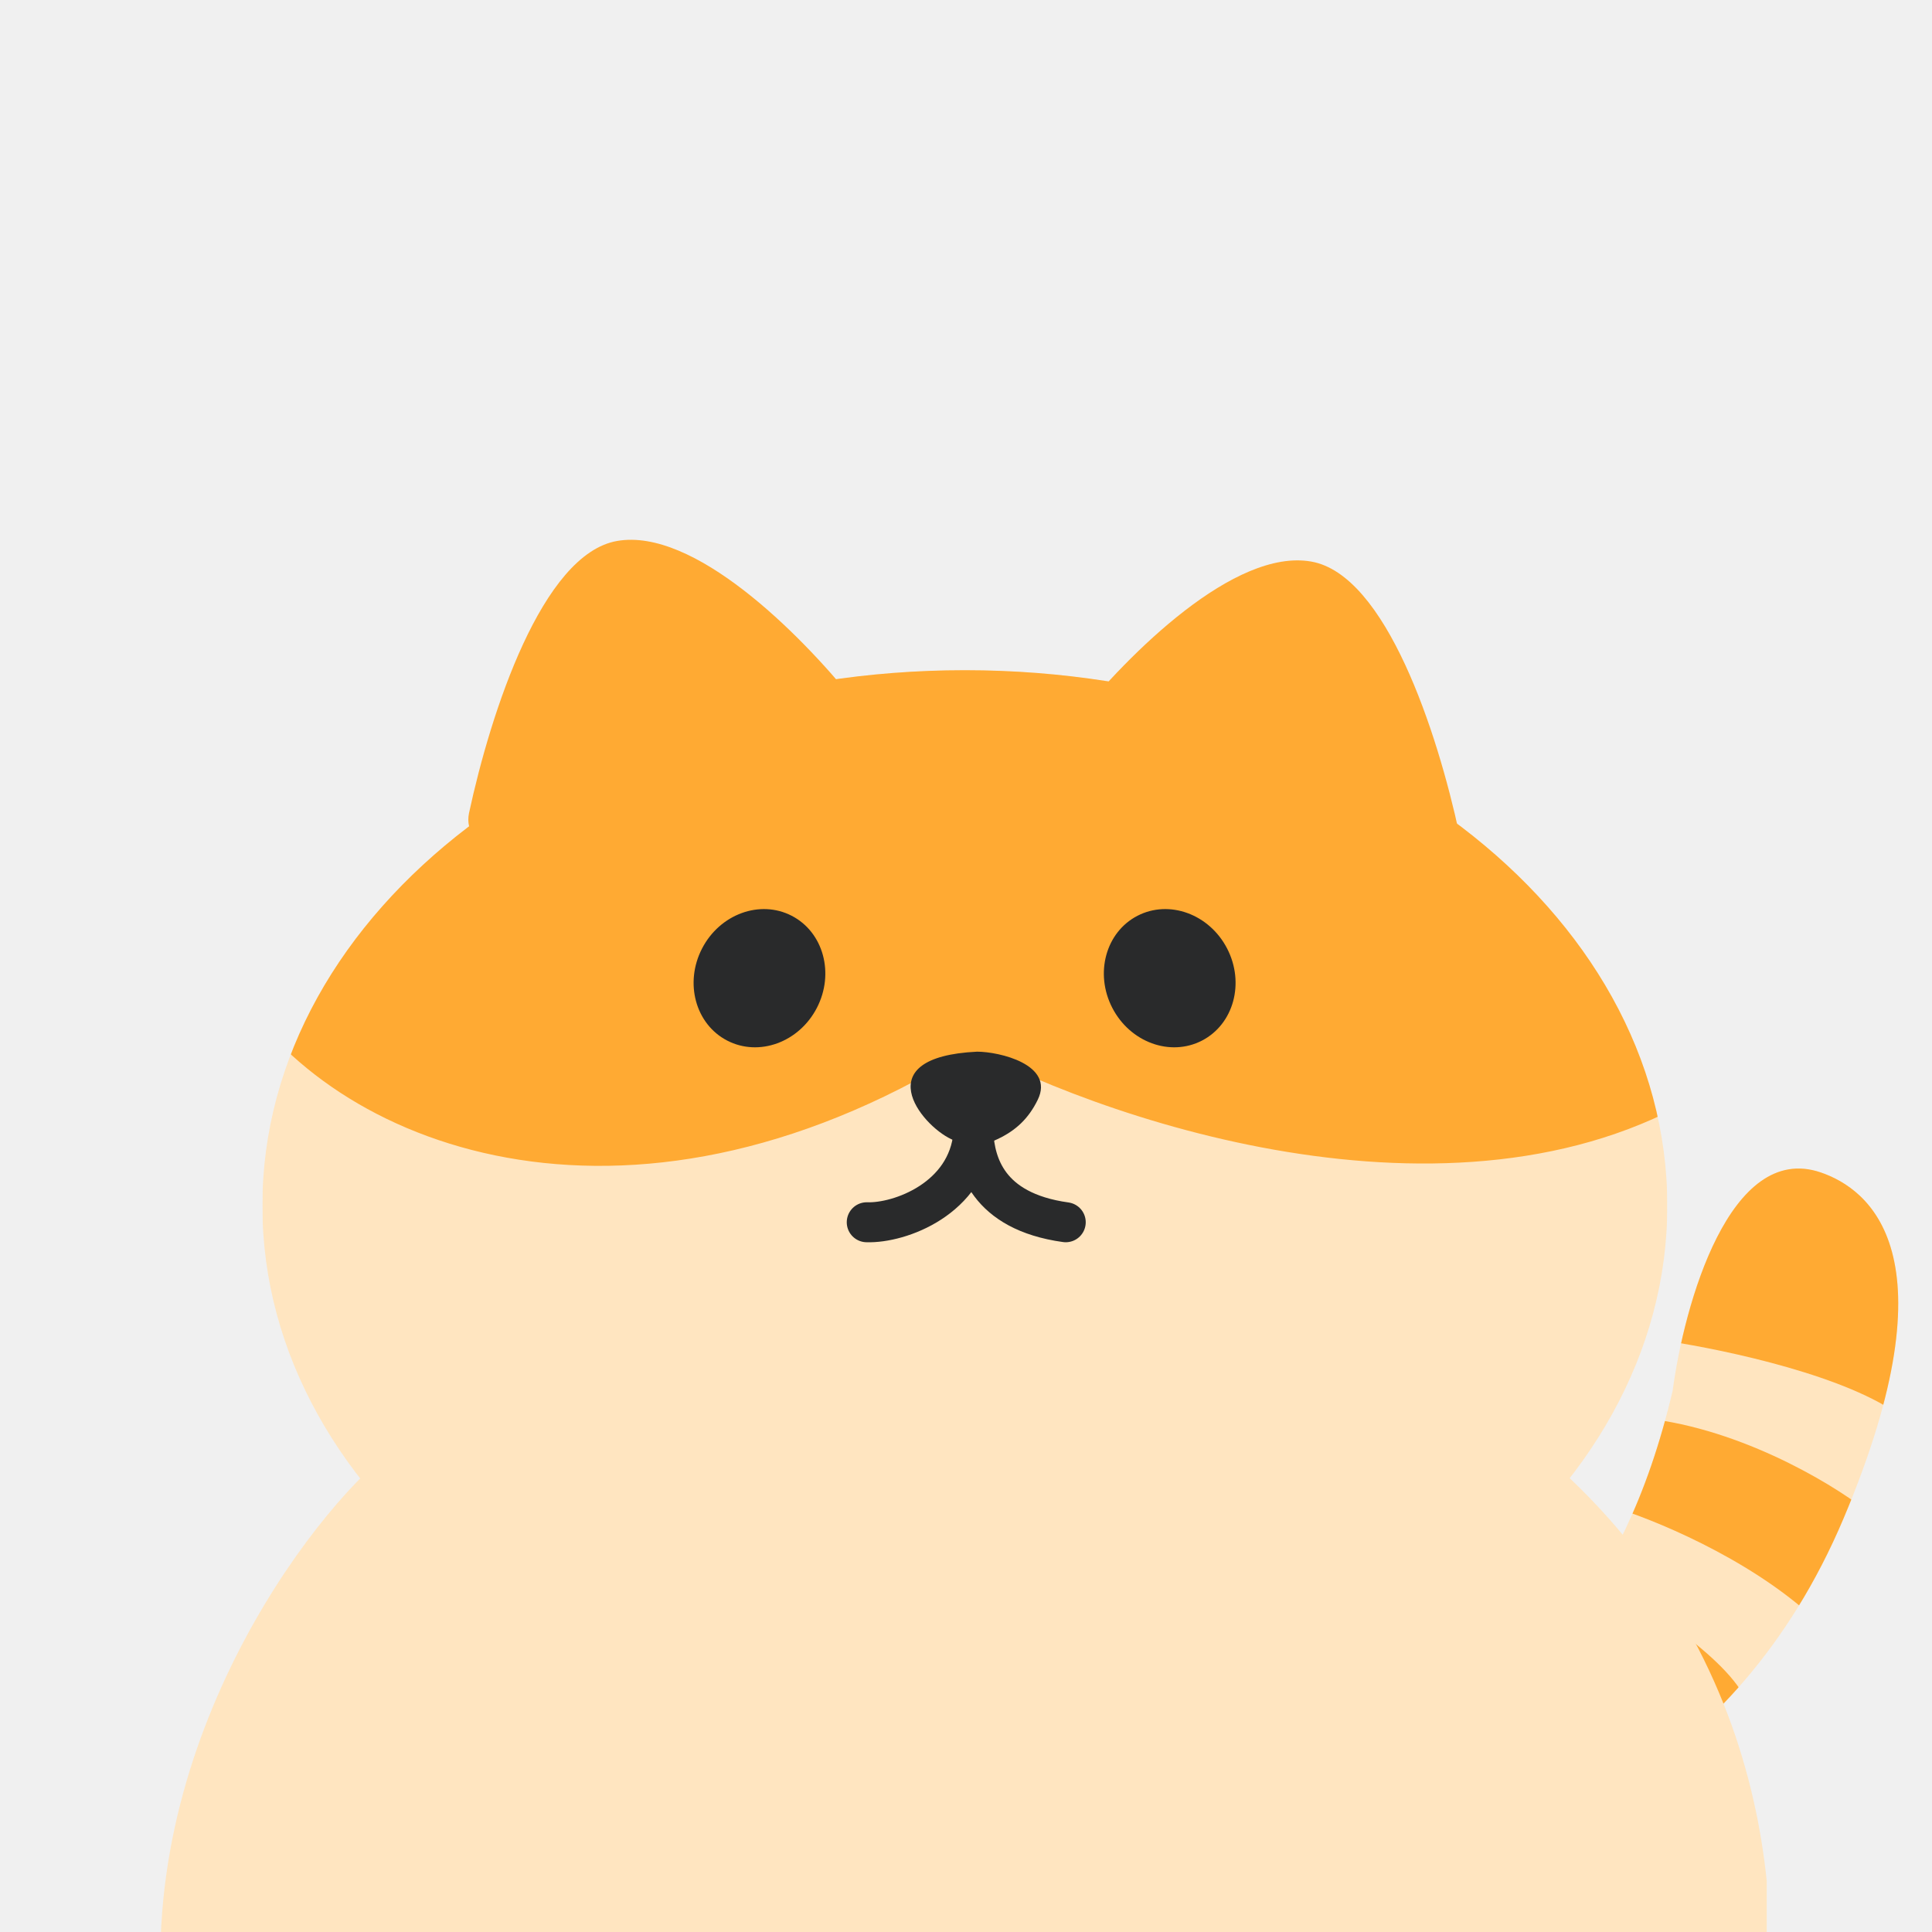
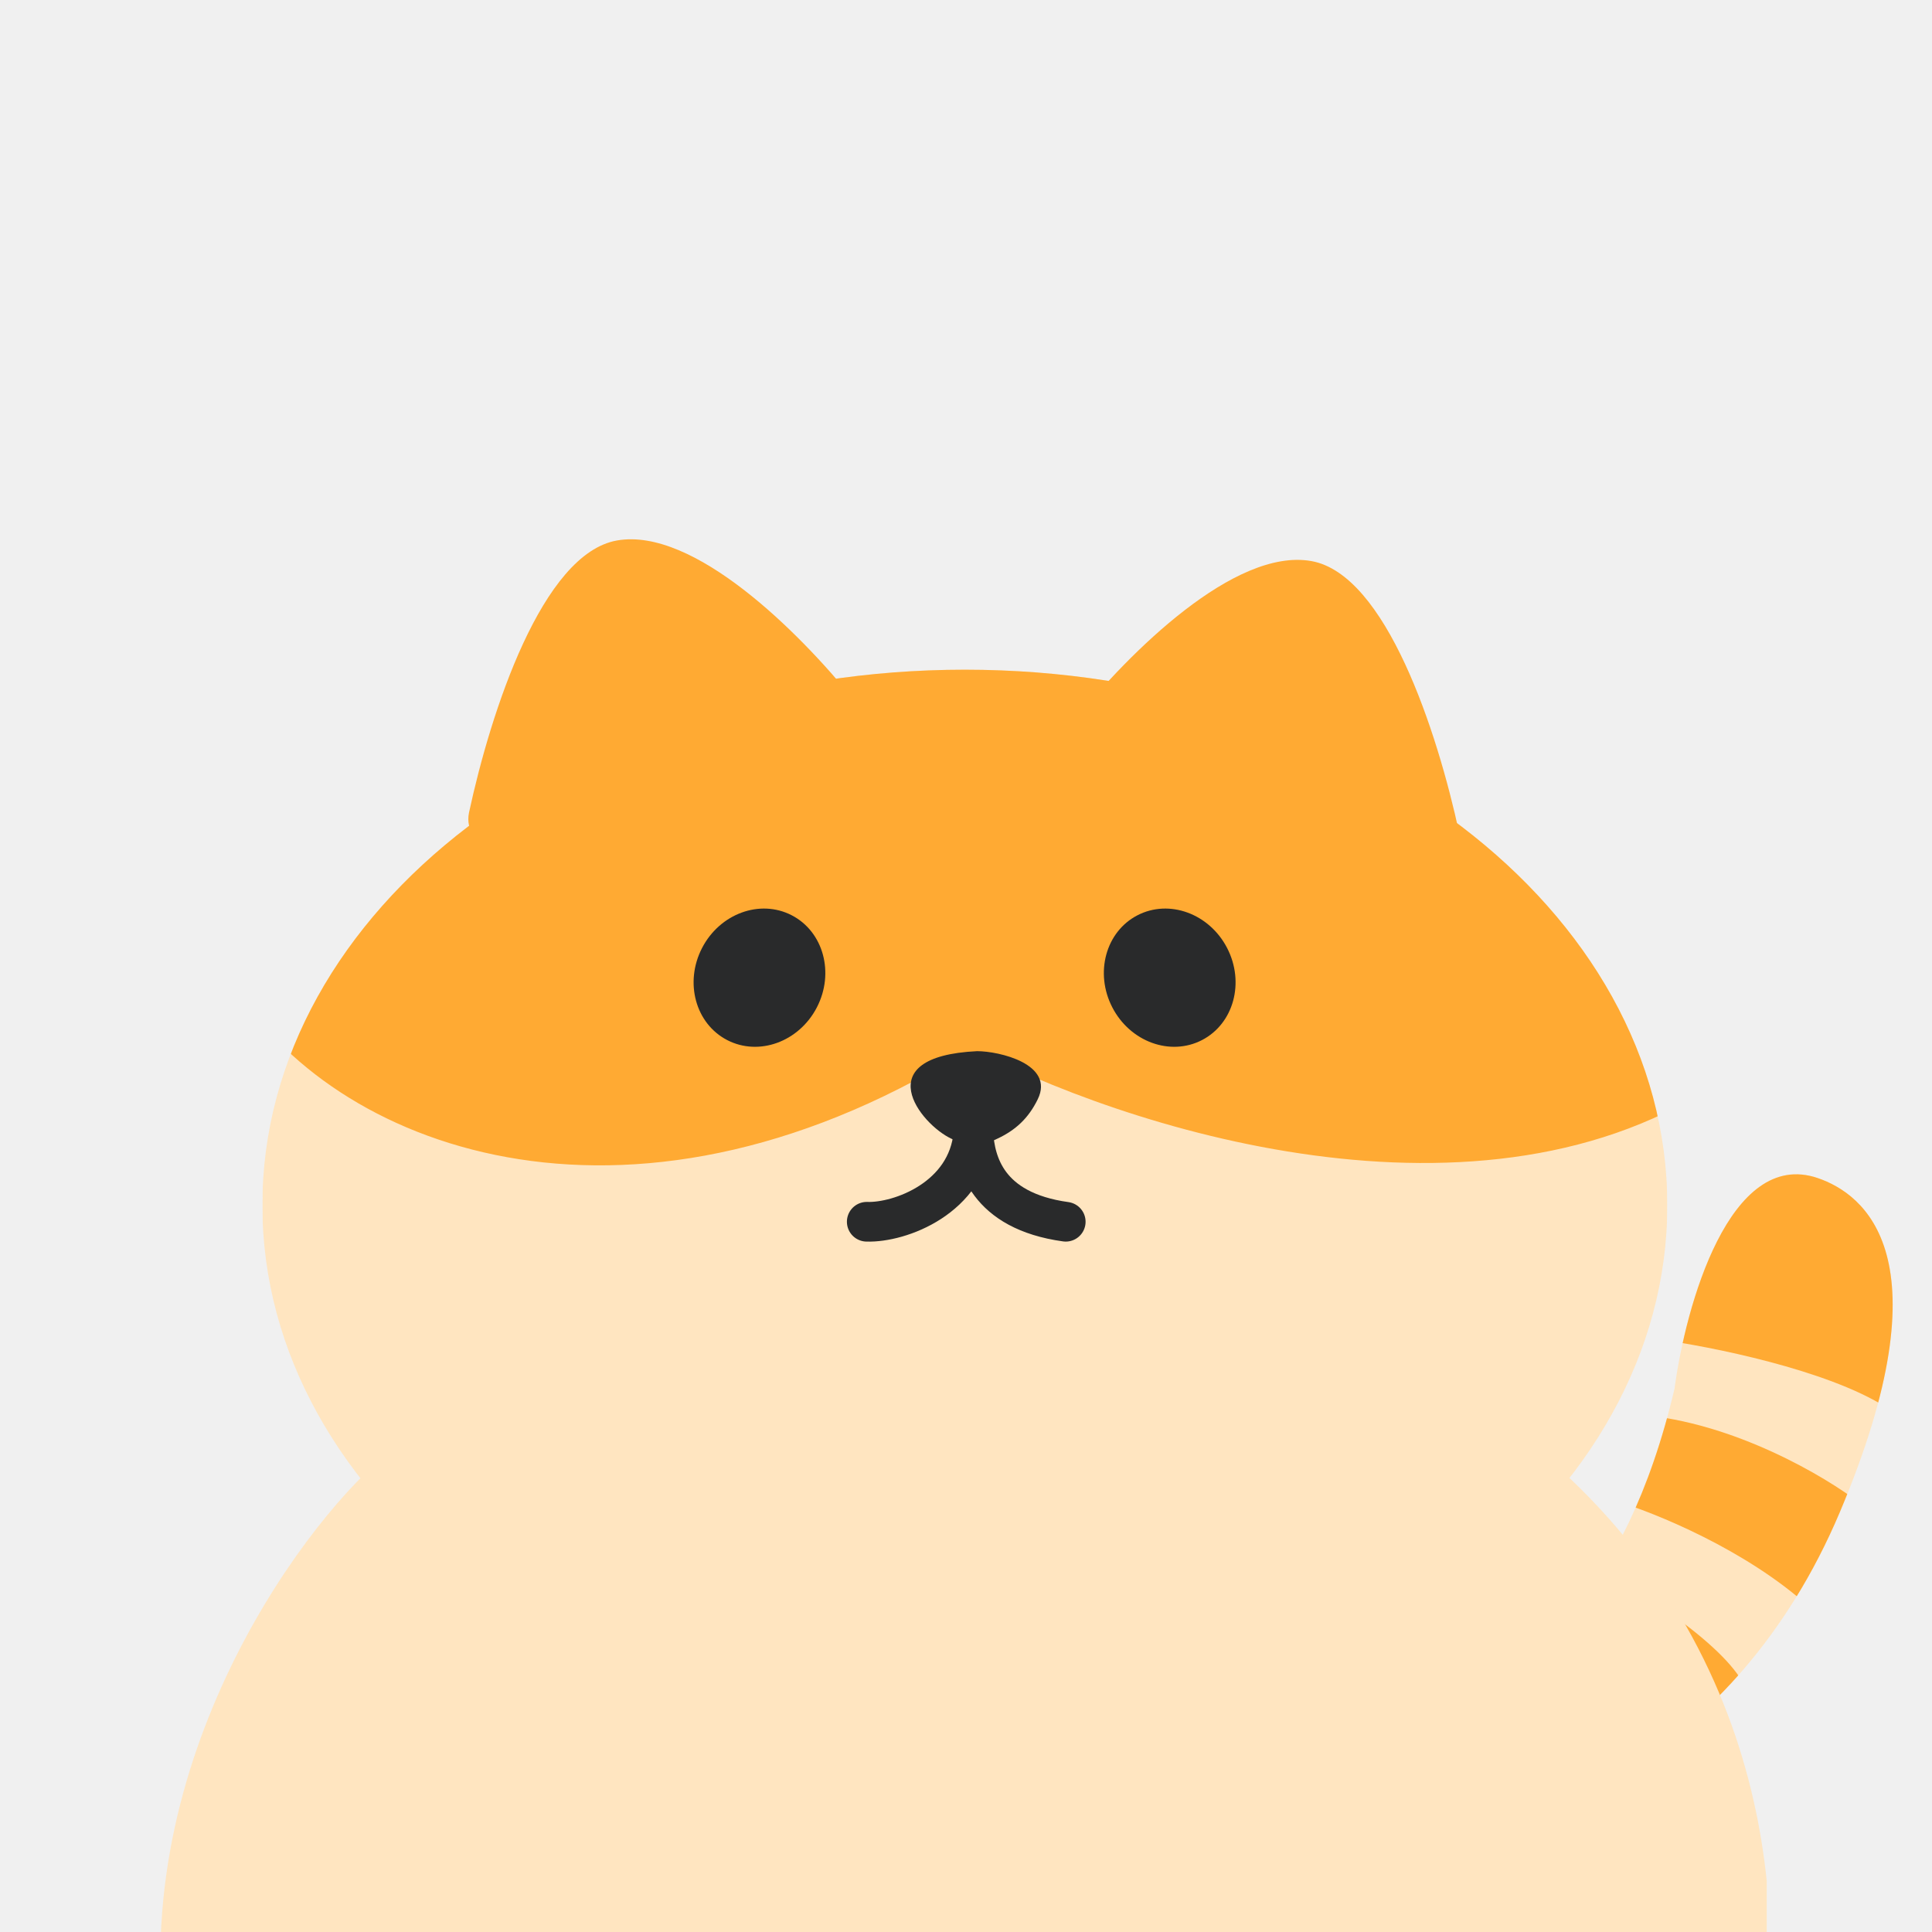
<svg xmlns="http://www.w3.org/2000/svg" width="375" height="375" viewBox="0 0 375 375" fill="none">
-   <g clip-path="url(#clip0_3209_30339)">
-     <path d="M324.669 269.89C314.813 312.039 294.217 326.752 283.689 329.368C282.635 329.63 281.65 330.132 280.92 330.936L264.684 348.795C262.688 350.991 263.225 354.466 265.79 355.954L272.617 359.912C273.362 360.344 274.198 360.567 275.058 360.52C294.638 359.45 336.566 345.084 357.838 294.71C379.595 243.188 362.615 230.723 353.418 227.571C335.732 221.51 326.883 253.258 324.669 269.89Z" fill="#FFE5C0" />
-     <mask id="mask0_3209_30339" style="mask-type:alpha" maskUnits="userSpaceOnUse" x="263" y="226" width="106" height="135">
-       <path d="M324.669 269.89C314.813 312.039 294.217 326.752 283.689 329.368C282.635 329.63 281.65 330.132 280.92 330.936L264.684 348.795C262.688 350.991 263.225 354.466 265.79 355.954L272.617 359.912C273.362 360.344 274.198 360.567 275.058 360.52C294.638 359.45 336.566 345.084 357.838 294.71C379.595 243.188 362.615 230.723 353.418 227.571C335.732 221.51 326.883 253.258 324.669 269.89Z" fill="#F99F51" />
+   <g clip-path="url(#clip0_5021_40878)">
+     <path d="M325.023 269.541C315.491 310.255 295.57 324.467 285.387 326.995C284.367 327.248 283.415 327.732 282.708 328.509L267.005 345.76C265.074 347.881 265.593 351.238 268.075 352.675L274.677 356.498C275.398 356.916 276.207 357.131 277.039 357.086C295.977 356.052 336.53 342.175 357.105 293.516C378.149 243.749 361.726 231.708 352.83 228.663C335.723 222.809 327.165 253.476 325.023 269.541Z" fill="#FFE5C0" />
+     <mask id="mask0_5021_40878" style="mask-type:alpha" maskUnits="userSpaceOnUse" x="265" y="227" width="103" height="131">
+       <path d="M325.023 269.541C315.491 310.255 295.57 324.467 285.387 326.995C284.367 327.248 283.415 327.732 282.708 328.509L267.005 345.76C265.074 347.881 265.593 351.238 268.075 352.675L274.677 356.498C275.398 356.916 276.207 357.131 277.039 357.086C295.977 356.052 336.53 342.175 357.105 293.516C378.149 243.749 361.726 231.708 352.83 228.663C335.723 222.809 327.165 253.476 325.023 269.541Z" fill="#F99F51" />
    </mask>
-     <g mask="url(#mask0_3209_30339)">
-       <path d="M367.124 273.619C355.247 266.063 331.779 261.393 321.53 260.002C325.759 246.052 334.456 218.168 335.404 218.232C336.353 218.295 364.288 223.651 378.137 226.321L367.124 273.619Z" fill="#FFAA33" />
-       <path d="M312.818 292.438L317.472 275.109C336.58 276.597 355.074 287.621 361.933 292.947L351.746 313.797C339.021 302.204 320.492 294.727 312.818 292.438Z" fill="#FFAA33" />
-       <path d="M308.788 305.647L297.78 320.563C309.514 328.652 319.579 340.677 323.144 345.678L339.075 330.411C335.758 321.905 317.501 310.357 308.788 305.647Z" fill="#FFAA33" />
+     <g mask="url(#mask0_5021_40878)">
+       <path d="M366.087 273.143C354.599 265.844 331.901 261.333 321.987 259.99C326.078 246.515 334.489 219.581 335.407 219.642C336.325 219.703 363.344 224.877 376.739 227.456L366.087 273.143Z" fill="#FFAA33" />
+       <path d="M313.561 291.322L318.063 274.583C336.544 276.021 354.432 286.669 361.066 291.814L351.213 311.954C338.906 300.756 320.984 293.533 313.561 291.322Z" fill="#FFAA33" />
+       <path d="M309.663 304.08L299.016 318.488C310.365 326.302 320.1 337.917 323.549 342.748L338.958 328.001C335.75 319.784 318.091 308.63 309.663 304.08Z" fill="#FFAA33" />
    </g>
-     <g clip-path="url(#clip1_3209_30339)">
-       <mask id="mask1_3209_30339" style="mask-type:alpha" maskUnits="userSpaceOnUse" x="50" y="92" width="274" height="254">
-         <path d="M323.625 92.099H50.925V345.71H323.625V92.099Z" fill="#D9D9D9" />
+     <g clip-path="url(#clip1_5021_40878)">
+       <mask id="mask1_5021_40878" style="mask-type:alpha" maskUnits="userSpaceOnUse" x="50" y="92" width="274" height="254">
+         <path d="M323.625 92H50.925V345.611H323.625V92Z" fill="#D9D9D9" />
      </mask>
-       <g mask="url(#mask1_3209_30339)">
-         <path d="M187.275 337.973C262.579 337.973 323.625 291.436 323.625 234.03C323.625 176.623 262.579 130.086 187.275 130.086C111.971 130.086 50.925 176.623 50.925 234.03C50.925 291.436 111.971 337.973 187.275 337.973Z" fill="#FFE5C0" />
-         <mask id="mask2_3209_30339" style="mask-type:alpha" maskUnits="userSpaceOnUse" x="50" y="130" width="274" height="208">
-           <path d="M187.275 337.973C262.579 337.973 323.625 291.436 323.625 234.03C323.625 176.623 262.579 130.086 187.275 130.086C111.971 130.086 50.925 176.623 50.925 234.03C50.925 291.436 111.971 337.973 187.275 337.973Z" fill="#FFF2E0" />
+       <g mask="url(#mask1_5021_40878)">
+         <path d="M187.275 337.874C262.579 337.874 323.625 291.337 323.625 233.931C323.625 176.525 262.579 129.988 187.275 129.988C111.971 129.988 50.925 176.525 50.925 233.931C50.925 291.337 111.971 337.874 187.275 337.874Z" fill="#FFE5C0" />
+         <mask id="mask2_5021_40878" style="mask-type:alpha" maskUnits="userSpaceOnUse" x="50" y="129" width="274" height="209">
+           <path d="M187.275 337.874C262.579 337.874 323.625 291.337 323.625 233.931C323.625 176.525 262.579 129.988 187.275 129.988C111.971 129.988 50.925 176.525 50.925 233.931C50.925 291.337 111.971 337.874 187.275 337.874Z" fill="#FFF2E0" />
        </mask>
-         <g mask="url(#mask2_3209_30339)">
-           <path d="M183.9 206.296C118.182 244.828 62.039 221.264 44.311 189.522C43.105 187.362 43.01 184.793 43.816 182.472L76.343 88.85C77.659 85.063 81.226 82.534 85.251 82.534H298.96C303.018 82.534 306.653 85.103 308.014 88.932L345.116 193.279C346.319 196.664 345.551 200.456 342.909 202.854C299.68 242.065 228.705 222.802 193.452 205.9C190.39 204.433 186.806 204.592 183.9 206.296Z" fill="#FFAA33" />
+         <g mask="url(#mask2_5021_40878)">
+           <path d="M183.9 206.198C118.182 244.73 62.039 221.166 44.311 189.424C43.105 187.263 43.01 184.694 43.816 182.373L76.343 88.752C77.659 84.964 81.226 82.435 85.251 82.435H298.96C303.018 82.435 306.653 85.004 308.014 88.834L345.116 193.181C346.319 196.565 345.551 200.358 342.909 202.755C299.68 241.966 228.705 222.704 193.452 205.802C190.39 204.334 186.806 204.494 183.9 206.198Z" fill="#FFAA33" />
        </g>
-         <path d="M119.773 105.001C105.239 107.545 95.275 138.157 91.036 157.817C90.277 161.333 92.797 164.717 96.604 165.203C133.931 169.966 156.749 154.175 165.852 142.799C167.497 140.744 167.339 137.956 165.688 135.906C155.111 122.773 134.629 102.4 119.773 105.001Z" fill="#FFAA33" />
-         <path d="M254.501 108.996C269.034 111.54 278.998 142.152 283.238 161.812C283.996 165.328 281.477 168.711 277.669 169.197C240.342 173.96 217.524 158.169 208.422 146.794C206.777 144.738 206.934 141.951 208.586 139.9C219.162 126.768 239.644 106.395 254.501 108.996Z" fill="#FFAA33" />
-         <path d="M168.234 237.239C174.659 237.462 187.794 232.646 188.936 220.12C189.293 225.561 191.441 235.107 206.86 237.239" stroke="#292A2B" stroke-width="7.759" stroke-linecap="round" stroke-linejoin="round" />
-         <path d="M189.651 204.129C168.236 205.161 178.587 218.288 184.655 221.12C189.224 223.252 192.507 221.619 193.578 221.12C197.147 219.454 199.646 217.122 201.43 213.457C204.758 206.625 193.935 204.129 189.651 204.129Z" fill="#292A2B" />
-         <path d="M141.152 201.979C147.306 205.16 155.098 202.316 158.556 195.626C162.014 188.937 159.827 180.935 153.673 177.754C147.518 174.573 139.726 177.417 136.268 184.107C132.811 190.797 134.997 198.798 141.152 201.979Z" fill="#292A2B" />
-         <path d="M233.301 201.979C227.147 205.16 219.354 202.316 215.897 195.626C212.439 188.937 214.625 180.935 220.78 177.754C226.934 174.573 234.727 177.417 238.184 184.107C241.642 190.797 239.456 198.798 233.301 201.979Z" fill="#292A2B" />
+         <path d="M119.773 104.902C105.239 107.447 95.275 138.059 91.036 157.718C90.277 161.235 92.797 164.618 96.604 165.104C133.931 169.867 156.749 154.076 165.852 142.7C167.497 140.645 167.339 137.858 165.688 135.807C155.111 122.674 134.629 102.302 119.773 104.902Z" fill="#FFAA33" />
+         <path d="M254.501 108.897C269.034 111.441 278.998 142.053 283.238 161.713C283.996 165.229 281.477 168.613 277.669 169.099C240.342 173.862 217.524 158.071 208.422 146.695C206.777 144.64 206.934 141.852 208.586 139.802C219.162 126.669 239.644 106.296 254.501 108.897Z" fill="#FFAA33" />
+         <path d="M168.234 237.141C174.659 237.363 187.794 232.548 188.936 220.021C189.293 225.462 191.441 235.009 206.86 237.141" stroke="#292A2B" stroke-width="7.7" stroke-linecap="round" stroke-linejoin="round" />
+         <path d="M189.651 204.03C168.236 205.063 178.587 218.189 184.655 221.021C189.224 223.153 192.507 221.52 193.578 221.021C197.147 219.355 199.646 217.023 201.43 213.358C204.758 206.526 193.935 204.03 189.651 204.03Z" fill="#292A2B" />
+         <path d="M141.152 201.881C147.306 205.062 155.098 202.217 158.556 195.528C162.014 188.838 159.827 180.836 153.673 177.655C147.518 174.474 139.726 177.319 136.268 184.008C132.811 190.698 134.997 198.7 141.152 201.881Z" fill="#292A2B" />
+         <path d="M233.301 201.881C227.147 205.062 219.354 202.217 215.897 195.528C212.439 188.838 214.625 180.836 220.78 177.655C226.934 174.474 234.727 177.319 238.184 184.008C241.642 190.698 239.456 198.7 233.301 201.881Z" fill="#292A2B" />
      </g>
      <path d="M34.924 409.025C19.984 353.405 52.699 303.8 70.924 285.95L304.5 286.741C348.78 328.681 346.099 383.375 340.699 405.875C332.239 453.215 287.524 457.55 266.224 453.8C216.544 448.4 151.474 451.55 125.149 453.8C57.649 458.3 36.874 425.825 34.924 409.025Z" fill="#FFE5C0" />
    </g>
  </g>
  <defs>
-     <clipPath id="clip0_3209_30339">
+     <clipPath id="clip0_5021_40878">
      <rect width="375" height="375" fill="white" />
    </clipPath>
-     <clipPath id="clip1_3209_30339">
+     <clipPath id="clip1_5021_40878">
      <rect width="311.801" height="363.15" fill="white" transform="translate(31.125 92)" />
    </clipPath>
  </defs>
</svg>
